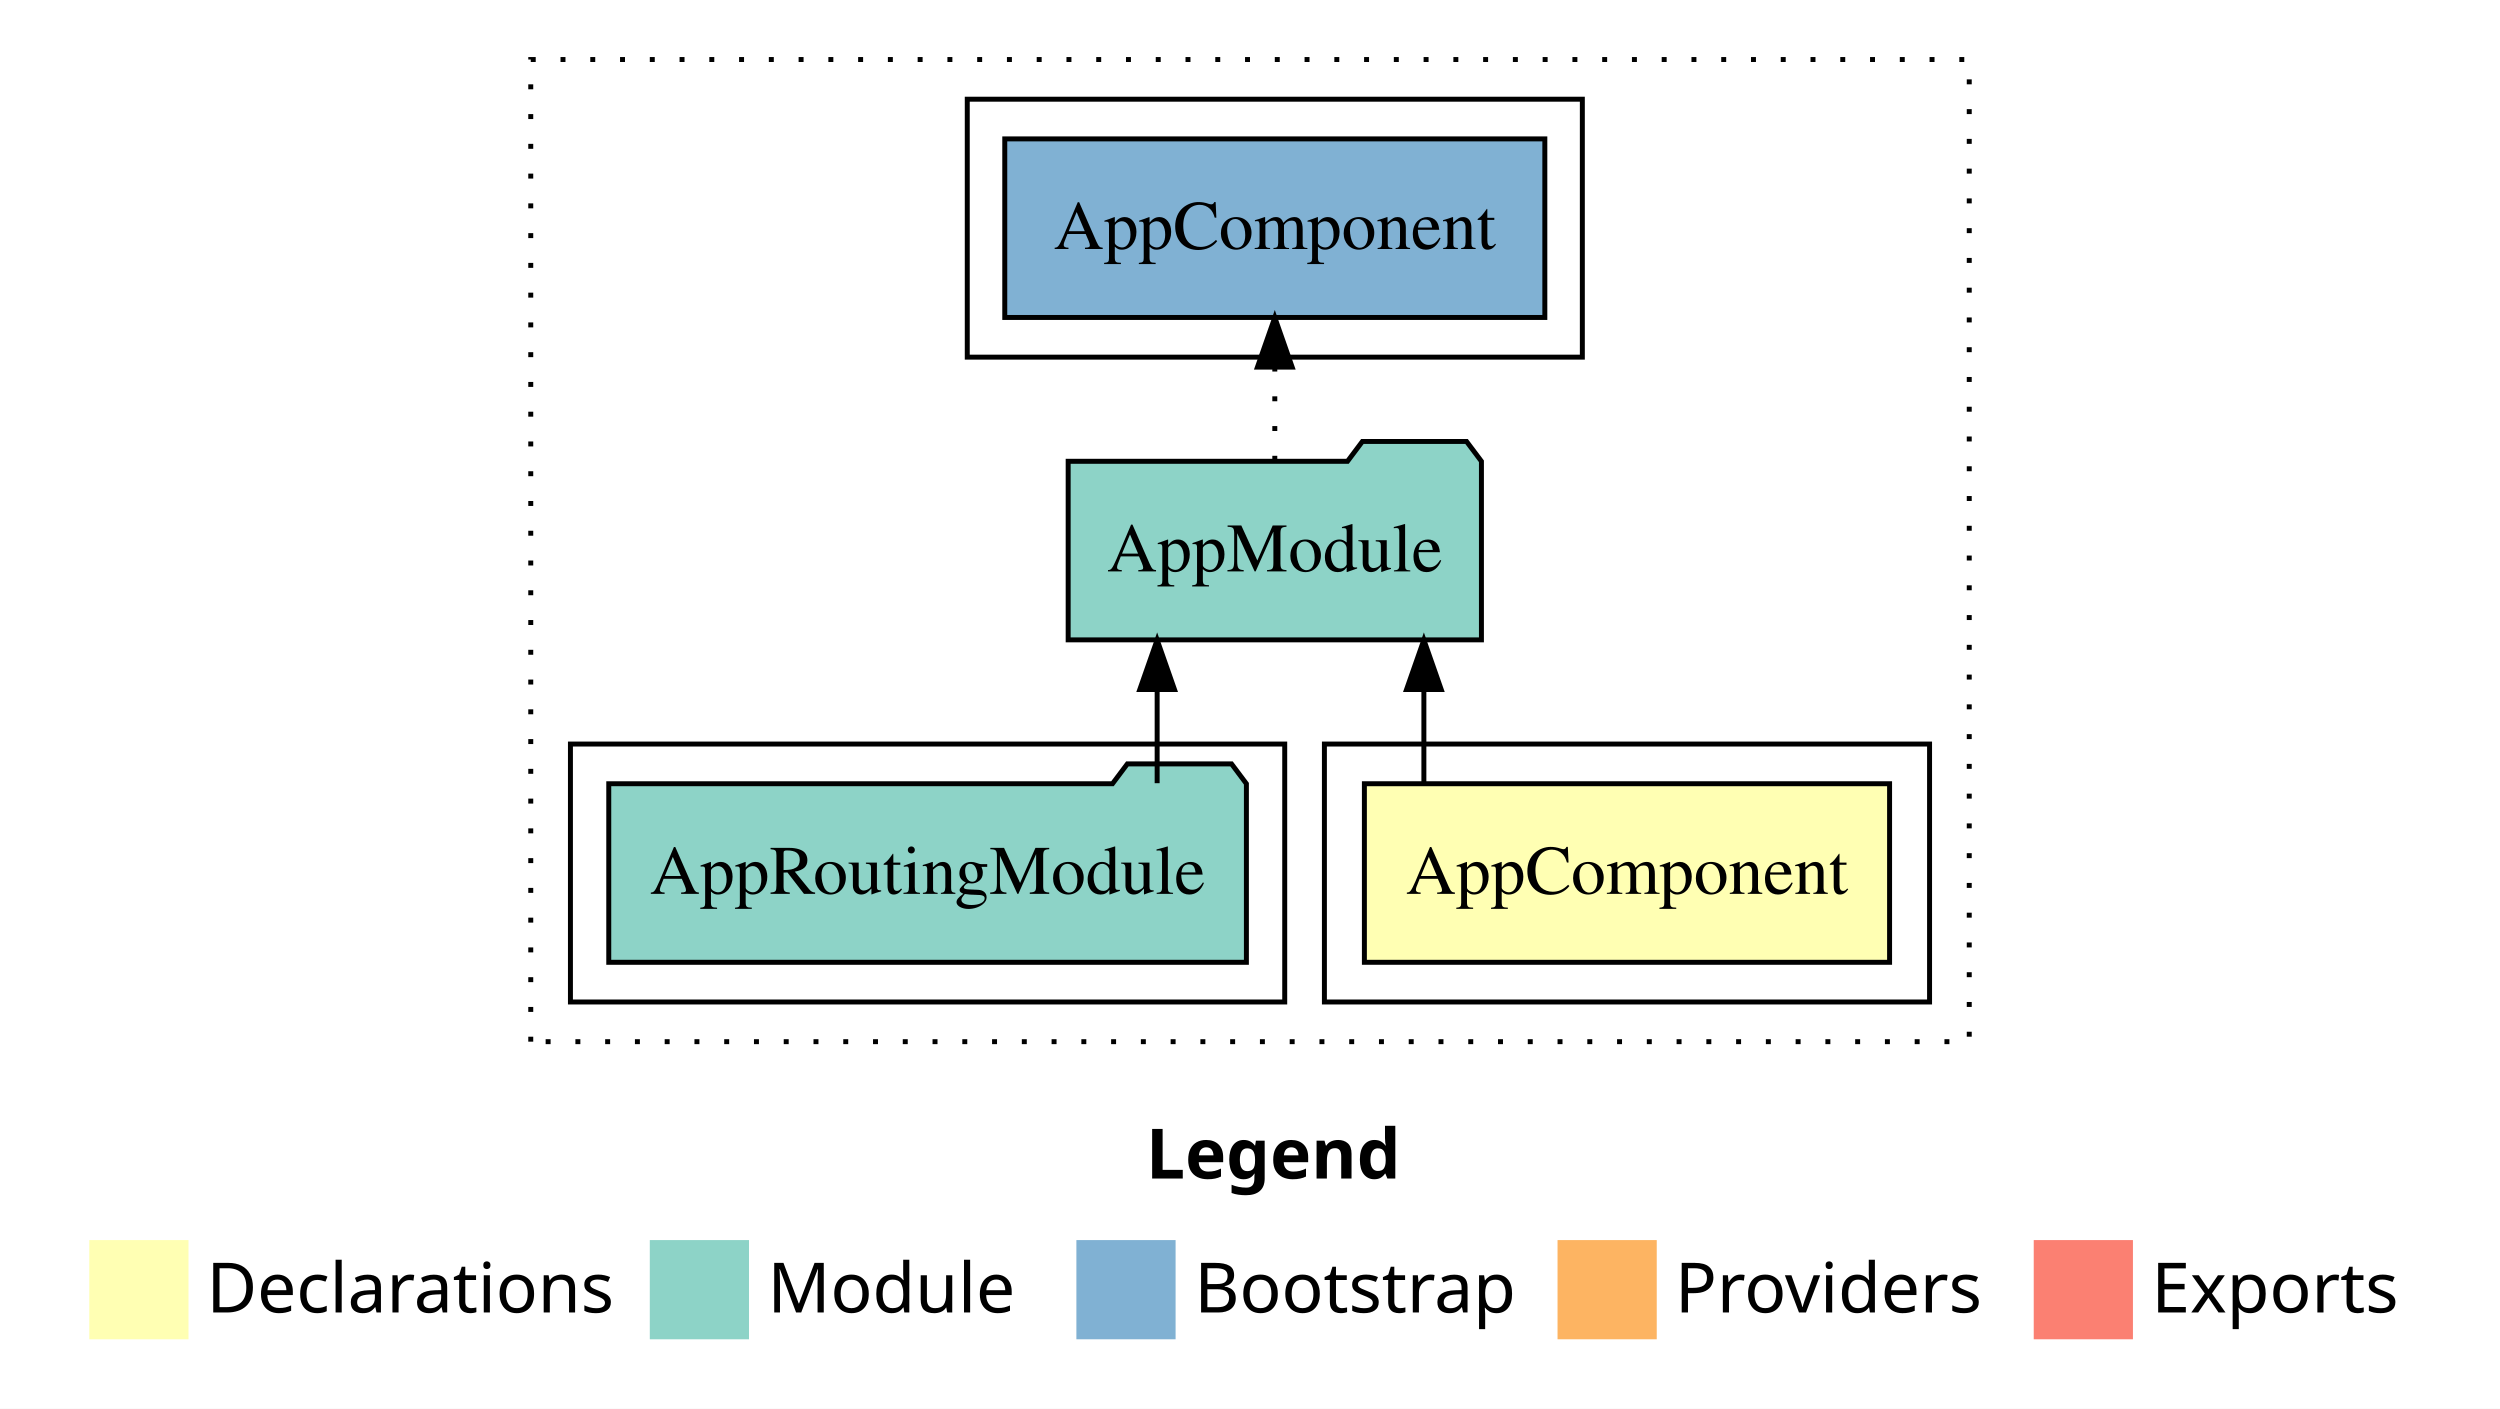
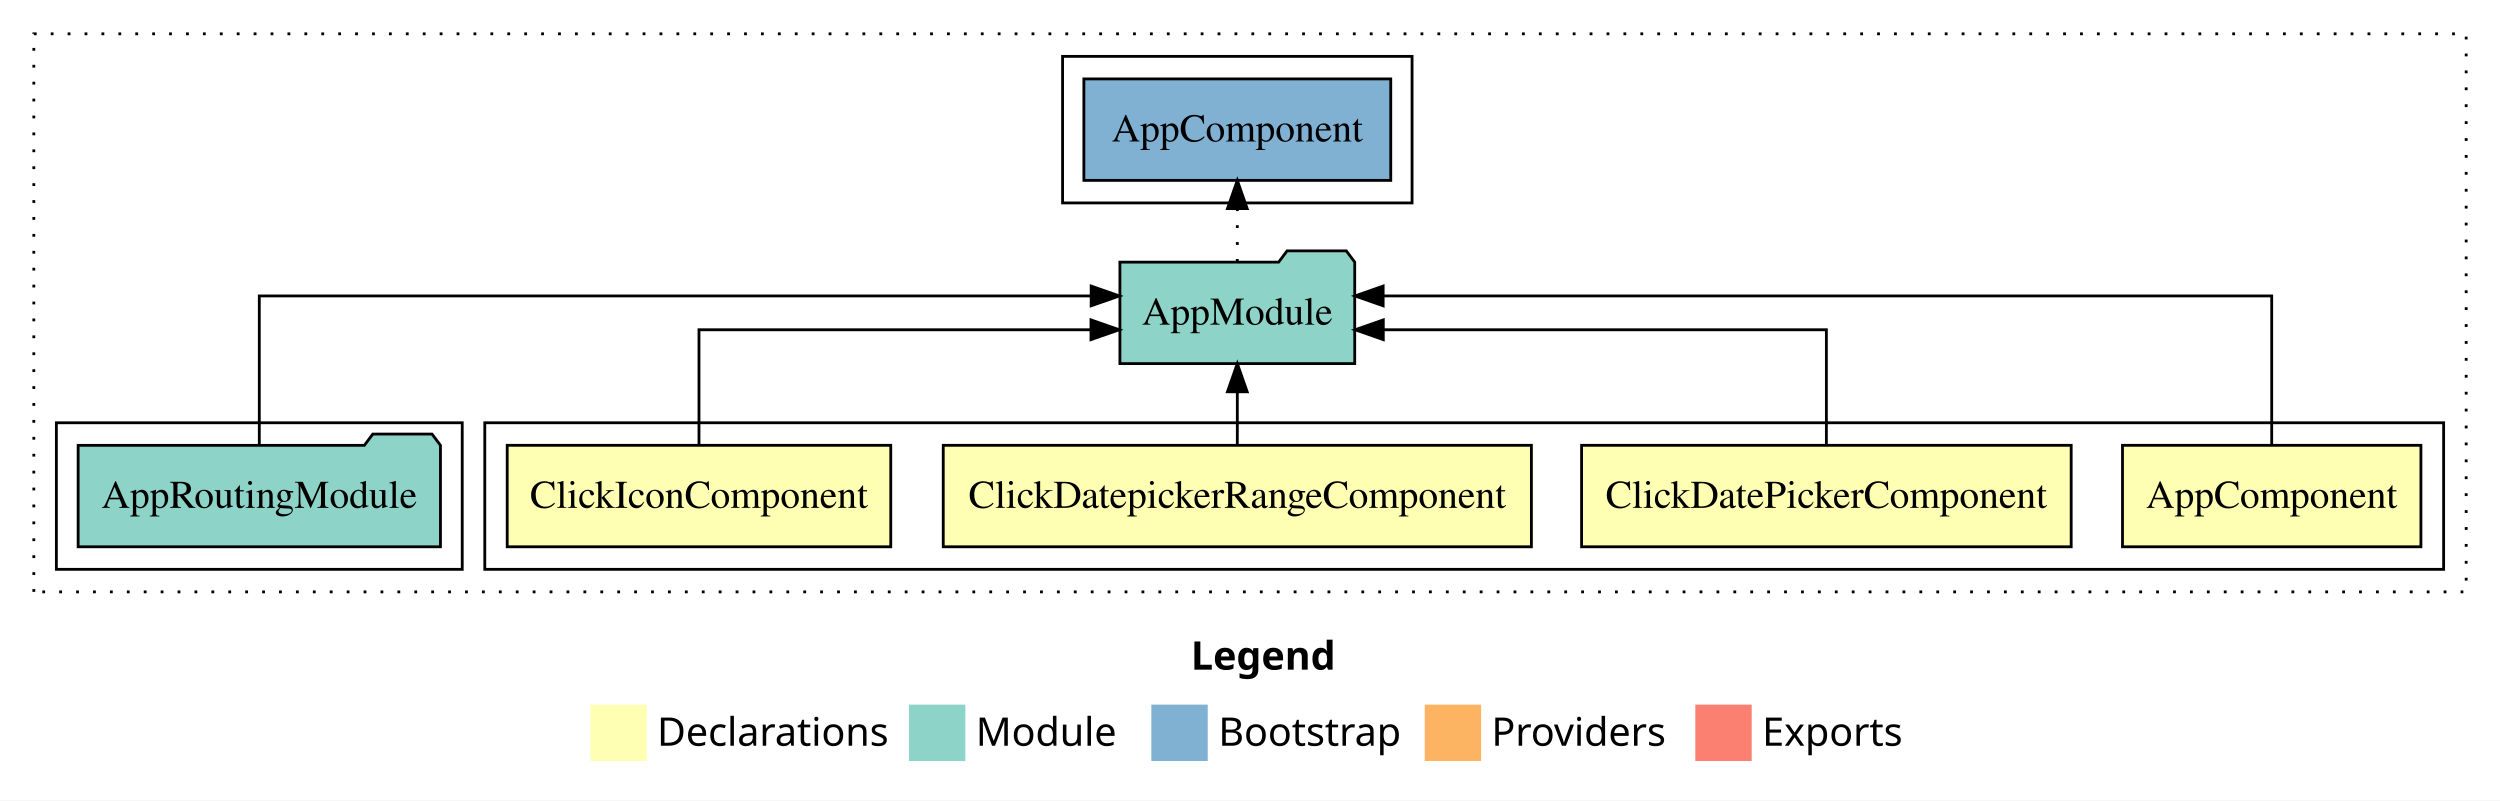
- <svg xmlns="http://www.w3.org/2000/svg" width="504pt" height="284pt" viewBox="0.00 0.00 504.00 284.00">
+ <svg xmlns="http://www.w3.org/2000/svg" width="887pt" height="284pt" viewBox="0.00 0.00 887.00 284.00">
  <g id="graph0" class="graph" transform="scale(1 1) rotate(0) translate(4 280)">
-     <polygon fill="#ffffff" stroke="transparent" points="-4,4 -4,-280 500,-280 500,4 -4,4" />
-     <text text-anchor="start" x="227.009" y="-42.4" font-family="sans-serif" font-weight="bold" font-size="14.00" fill="#000000">Legend</text>
-     <polygon fill="#ffffb3" stroke="transparent" points="14,-10 14,-30 34,-30 34,-10 14,-10" />
-     <text text-anchor="start" x="37.629" y="-15.4" font-family="sans-serif" font-size="14.00" fill="#000000">  Declarations</text>
-     <polygon fill="#8dd3c7" stroke="transparent" points="127,-10 127,-30 147,-30 147,-10 127,-10" />
-     <text text-anchor="start" x="150.725" y="-15.4" font-family="sans-serif" font-size="14.00" fill="#000000">  Module</text>
-     <polygon fill="#80b1d3" stroke="transparent" points="213,-10 213,-30 233,-30 233,-10 213,-10" />
-     <text text-anchor="start" x="236.781" y="-15.4" font-family="sans-serif" font-size="14.00" fill="#000000">  Bootstrap</text>
-     <polygon fill="#fdb462" stroke="transparent" points="310,-10 310,-30 330,-30 330,-10 310,-10" />
-     <text text-anchor="start" x="333.673" y="-15.4" font-family="sans-serif" font-size="14.00" fill="#000000">  Providers</text>
-     <polygon fill="#fb8072" stroke="transparent" points="406,-10 406,-30 426,-30 426,-10 406,-10" />
-     <text text-anchor="start" x="429.726" y="-15.4" font-family="sans-serif" font-size="14.00" fill="#000000">  Exports</text>
+     <polygon fill="#ffffff" stroke="transparent" points="-4,4 -4,-280 883,-280 883,4 -4,4" />
+     <text text-anchor="start" x="418.509" y="-42.4" font-family="sans-serif" font-weight="bold" font-size="14.00" fill="#000000">Legend</text>
+     <polygon fill="#ffffb3" stroke="transparent" points="205.5,-10 205.5,-30 225.5,-30 225.5,-10 205.5,-10" />
+     <text text-anchor="start" x="229.129" y="-15.4" font-family="sans-serif" font-size="14.00" fill="#000000">  Declarations</text>
+     <polygon fill="#8dd3c7" stroke="transparent" points="318.5,-10 318.5,-30 338.5,-30 338.5,-10 318.5,-10" />
+     <text text-anchor="start" x="342.225" y="-15.4" font-family="sans-serif" font-size="14.00" fill="#000000">  Module</text>
+     <polygon fill="#80b1d3" stroke="transparent" points="404.5,-10 404.5,-30 424.5,-30 424.5,-10 404.5,-10" />
+     <text text-anchor="start" x="428.281" y="-15.4" font-family="sans-serif" font-size="14.00" fill="#000000">  Bootstrap</text>
+     <polygon fill="#fdb462" stroke="transparent" points="501.5,-10 501.5,-30 521.5,-30 521.5,-10 501.5,-10" />
+     <text text-anchor="start" x="525.173" y="-15.4" font-family="sans-serif" font-size="14.00" fill="#000000">  Providers</text>
+     <polygon fill="#fb8072" stroke="transparent" points="597.5,-10 597.5,-30 617.5,-30 617.5,-10 597.5,-10" />
+     <text text-anchor="start" x="621.226" y="-15.4" font-family="sans-serif" font-size="14.00" fill="#000000">  Exports</text>
    <g id="clust1" class="cluster">
-       <polygon fill="none" stroke="#000000" stroke-dasharray="1,5" points="103,-70 103,-268 393,-268 393,-70 103,-70" />
+       <polygon fill="none" stroke="#000000" stroke-dasharray="1,5" points="8,-70 8,-268 871,-268 871,-70 8,-70" />
    </g>
    <g id="clust2" class="cluster">
-       <polygon fill="none" stroke="#000000" points="263,-78 263,-130 385,-130 385,-78 263,-78" />
+       <polygon fill="none" stroke="#000000" points="168,-78 168,-130 863,-130 863,-78 168,-78" />
    </g>
-     <g id="clust4" class="cluster">
-       <polygon fill="none" stroke="#000000" points="111,-78 111,-130 255,-130 255,-78 111,-78" />
+     <g id="clust7" class="cluster">
+       <polygon fill="none" stroke="#000000" points="16,-78 16,-130 160,-130 160,-78 16,-78" />
    </g>
-     <g id="clust6" class="cluster">
-       <polygon fill="none" stroke="#000000" points="191,-208 191,-260 315,-260 315,-208 191,-208" />
+     <g id="clust9" class="cluster">
+       <polygon fill="none" stroke="#000000" points="373,-208 373,-260 497,-260 497,-208 373,-208" />
    </g>
    <g id="node1" class="node">
-       <polygon fill="#ffffb3" stroke="#000000" points="376.94,-122 271.06,-122 271.06,-86 376.94,-86 376.94,-122" />
-       <text text-anchor="middle" x="324" y="-99.8" font-family="Times,serif" font-size="14.00" fill="#000000">AppComponent</text>
+       <polygon fill="#ffffb3" stroke="#000000" points="854.94,-122 749.06,-122 749.06,-86 854.94,-86 854.94,-122" />
+       <text text-anchor="middle" x="802" y="-99.8" font-family="Times,serif" font-size="14.00" fill="#000000">AppComponent</text>
+     </g>
+     <g id="node5" class="node">
+       <polygon fill="#8dd3c7" stroke="#000000" points="476.657,-187 473.657,-191 452.657,-191 449.657,-187 393.343,-187 393.343,-151 476.657,-151 476.657,-187" />
+       <text text-anchor="middle" x="435" y="-164.8" font-family="Times,serif" font-size="14.00" fill="#000000">AppModule</text>
+     </g>
+     <g id="edge1" class="edge">
+       <path fill="none" stroke="#000000" d="M802,-122.284C802,-143.321 802,-175 802,-175 802,-175 486.742,-175 486.742,-175" />
+       <polygon fill="#000000" stroke="#000000" points="486.742,-171.5 476.742,-175 486.742,-178.5 486.742,-171.5" />
    </g>
    <g id="node2" class="node">
-       <polygon fill="#8dd3c7" stroke="#000000" points="294.657,-187 291.657,-191 270.657,-191 267.657,-187 211.343,-187 211.343,-151 294.657,-151 294.657,-187" />
-       <text text-anchor="middle" x="253" y="-164.8" font-family="Times,serif" font-size="14.00" fill="#000000">AppModule</text>
+       <polygon fill="#ffffb3" stroke="#000000" points="730.854,-122 557.146,-122 557.146,-86 730.854,-86 730.854,-122" />
+       <text text-anchor="middle" x="644" y="-99.8" font-family="Times,serif" font-size="14.00" fill="#000000">ClickDatePickerComponent</text>
    </g>
-     <g id="edge1" class="edge">
-       <path fill="none" stroke="#000000" d="M283.054,-122.106C283.054,-122.106 283.054,-140.991 283.054,-140.991" />
-       <polygon fill="#000000" stroke="#000000" points="279.554,-140.991 283.054,-150.991 286.554,-140.991 279.554,-140.991" />
+     <g id="edge2" class="edge">
+       <path fill="none" stroke="#000000" d="M644,-122.022C644,-139.373 644,-163 644,-163 644,-163 486.792,-163 486.792,-163" />
+       <polygon fill="#000000" stroke="#000000" points="486.792,-159.5 476.792,-163 486.792,-166.5 486.792,-159.5" />
+     </g>
+     <g id="node3" class="node">
+       <polygon fill="#ffffb3" stroke="#000000" points="539.337,-122 330.663,-122 330.663,-86 539.337,-86 539.337,-122" />
+       <text text-anchor="middle" x="435" y="-99.8" font-family="Times,serif" font-size="14.00" fill="#000000">ClickDatepickerRangeComponent</text>
+     </g>
+     <g id="edge3" class="edge">
+       <path fill="none" stroke="#000000" d="M435,-122.106C435,-122.106 435,-140.991 435,-140.991" />
+       <polygon fill="#000000" stroke="#000000" points="431.5,-140.991 435,-150.991 438.5,-140.991 431.5,-140.991" />
    </g>
    <g id="node4" class="node">
-       <polygon fill="#80b1d3" stroke="#000000" points="307.439,-252 198.561,-252 198.561,-216 307.439,-216 307.439,-252" />
-       <text text-anchor="middle" x="253" y="-229.8" font-family="Times,serif" font-size="14.00" fill="#000000">AppComponent </text>
+       <polygon fill="#ffffb3" stroke="#000000" points="312.041,-122 175.959,-122 175.959,-86 312.041,-86 312.041,-122" />
+       <text text-anchor="middle" x="244" y="-99.8" font-family="Times,serif" font-size="14.00" fill="#000000">ClickIconComponent</text>
    </g>
-     <g id="edge3" class="edge">
-       <path fill="none" stroke="#000000" stroke-dasharray="1,5" d="M253,-187.106C253,-187.106 253,-205.991 253,-205.991" />
-       <polygon fill="#000000" stroke="#000000" points="249.5,-205.991 253,-215.991 256.5,-205.991 249.5,-205.991" />
+     <g id="edge4" class="edge">
+       <path fill="none" stroke="#000000" d="M244,-122.022C244,-139.373 244,-163 244,-163 244,-163 383.084,-163 383.084,-163" />
+       <polygon fill="#000000" stroke="#000000" points="383.084,-166.5 393.084,-163 383.084,-159.5 383.084,-166.5" />
    </g>
-     <g id="node3" class="node">
-       <polygon fill="#8dd3c7" stroke="#000000" points="247.274,-122 244.274,-126 223.274,-126 220.274,-122 118.726,-122 118.726,-86 247.274,-86 247.274,-122" />
-       <text text-anchor="middle" x="183" y="-99.8" font-family="Times,serif" font-size="14.00" fill="#000000">AppRoutingModule</text>
+     <g id="node7" class="node">
+       <polygon fill="#80b1d3" stroke="#000000" points="489.439,-252 380.561,-252 380.561,-216 489.439,-216 489.439,-252" />
+       <text text-anchor="middle" x="435" y="-229.8" font-family="Times,serif" font-size="14.00" fill="#000000">AppComponent </text>
    </g>
-     <g id="edge2" class="edge">
-       <path fill="none" stroke="#000000" d="M229.28,-122.106C229.28,-122.106 229.28,-140.991 229.28,-140.991" />
-       <polygon fill="#000000" stroke="#000000" points="225.78,-140.991 229.28,-150.991 232.78,-140.991 225.78,-140.991" />
+     <g id="edge6" class="edge">
+       <path fill="none" stroke="#000000" stroke-dasharray="1,5" d="M435,-187.106C435,-187.106 435,-205.991 435,-205.991" />
+       <polygon fill="#000000" stroke="#000000" points="431.5,-205.991 435,-215.991 438.5,-205.991 431.5,-205.991" />
+     </g>
+     <g id="node6" class="node">
+       <polygon fill="#8dd3c7" stroke="#000000" points="152.274,-122 149.274,-126 128.274,-126 125.274,-122 23.726,-122 23.726,-86 152.274,-86 152.274,-122" />
+       <text text-anchor="middle" x="88" y="-99.8" font-family="Times,serif" font-size="14.00" fill="#000000">AppRoutingModule</text>
+     </g>
+     <g id="edge5" class="edge">
+       <path fill="none" stroke="#000000" d="M88,-122.284C88,-143.321 88,-175 88,-175 88,-175 383.144,-175 383.144,-175" />
+       <polygon fill="#000000" stroke="#000000" points="383.144,-178.5 393.144,-175 383.144,-171.5 383.144,-178.5" />
    </g>
  </g>
</svg>
